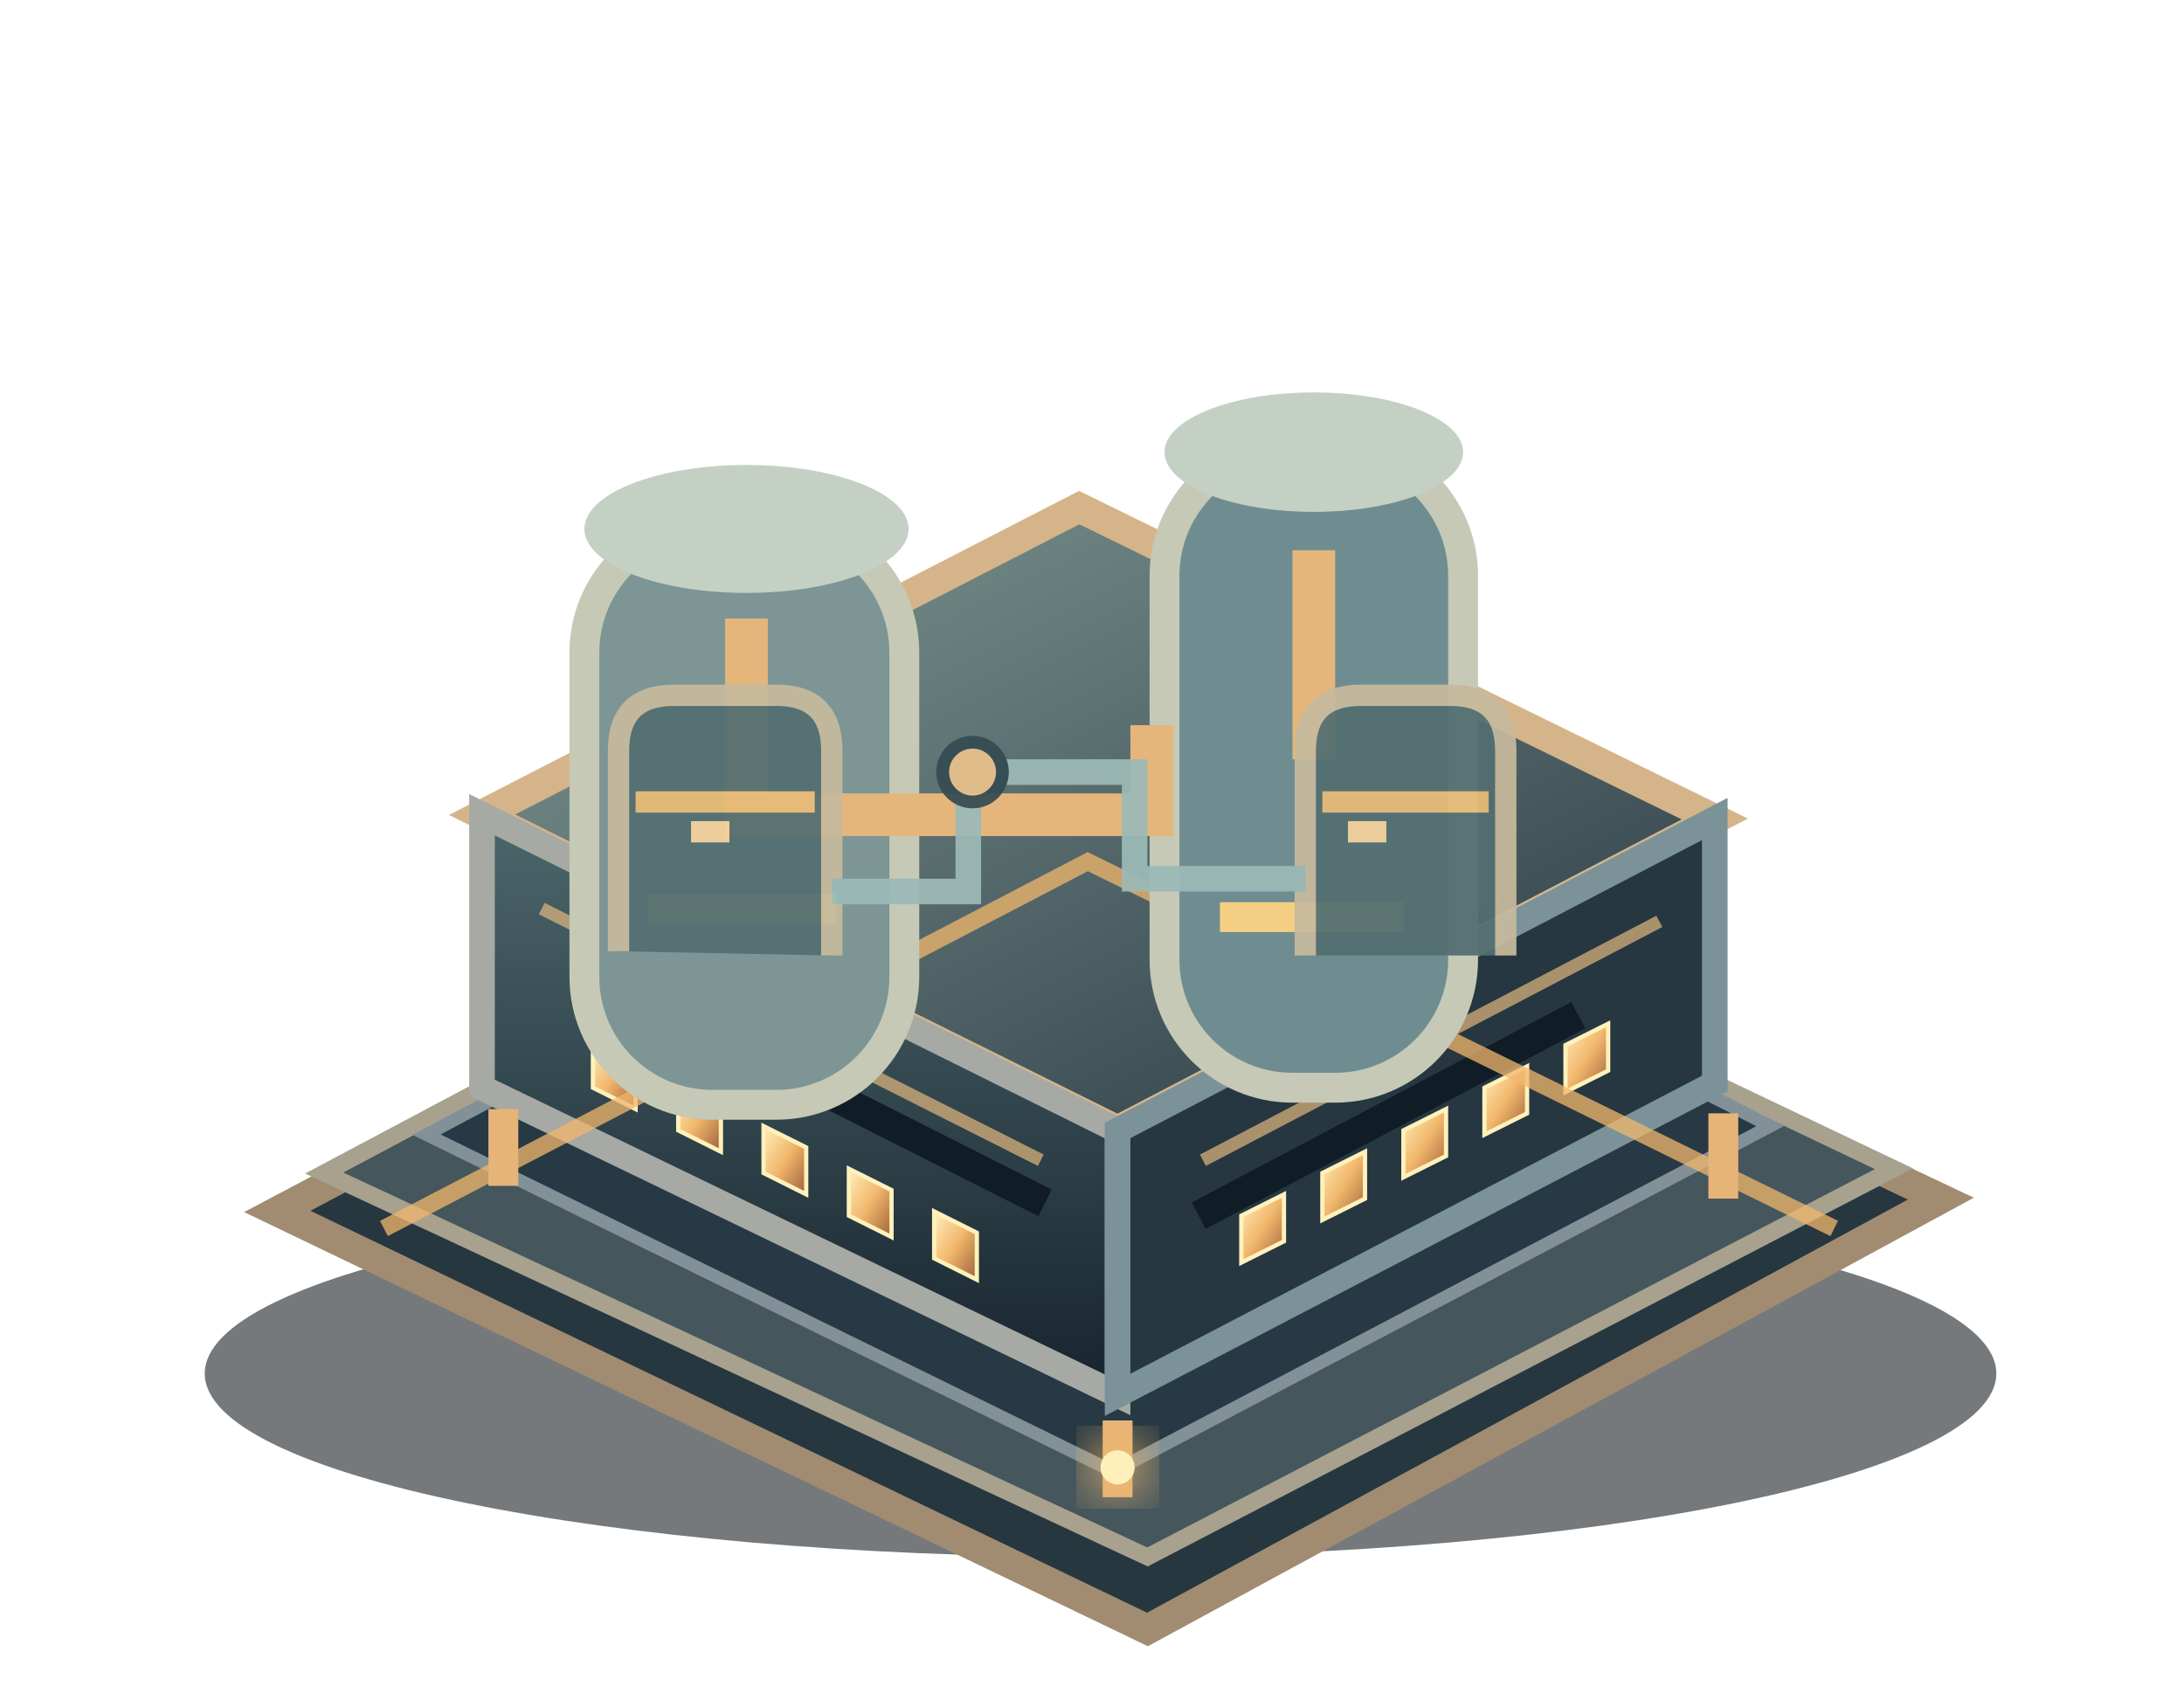
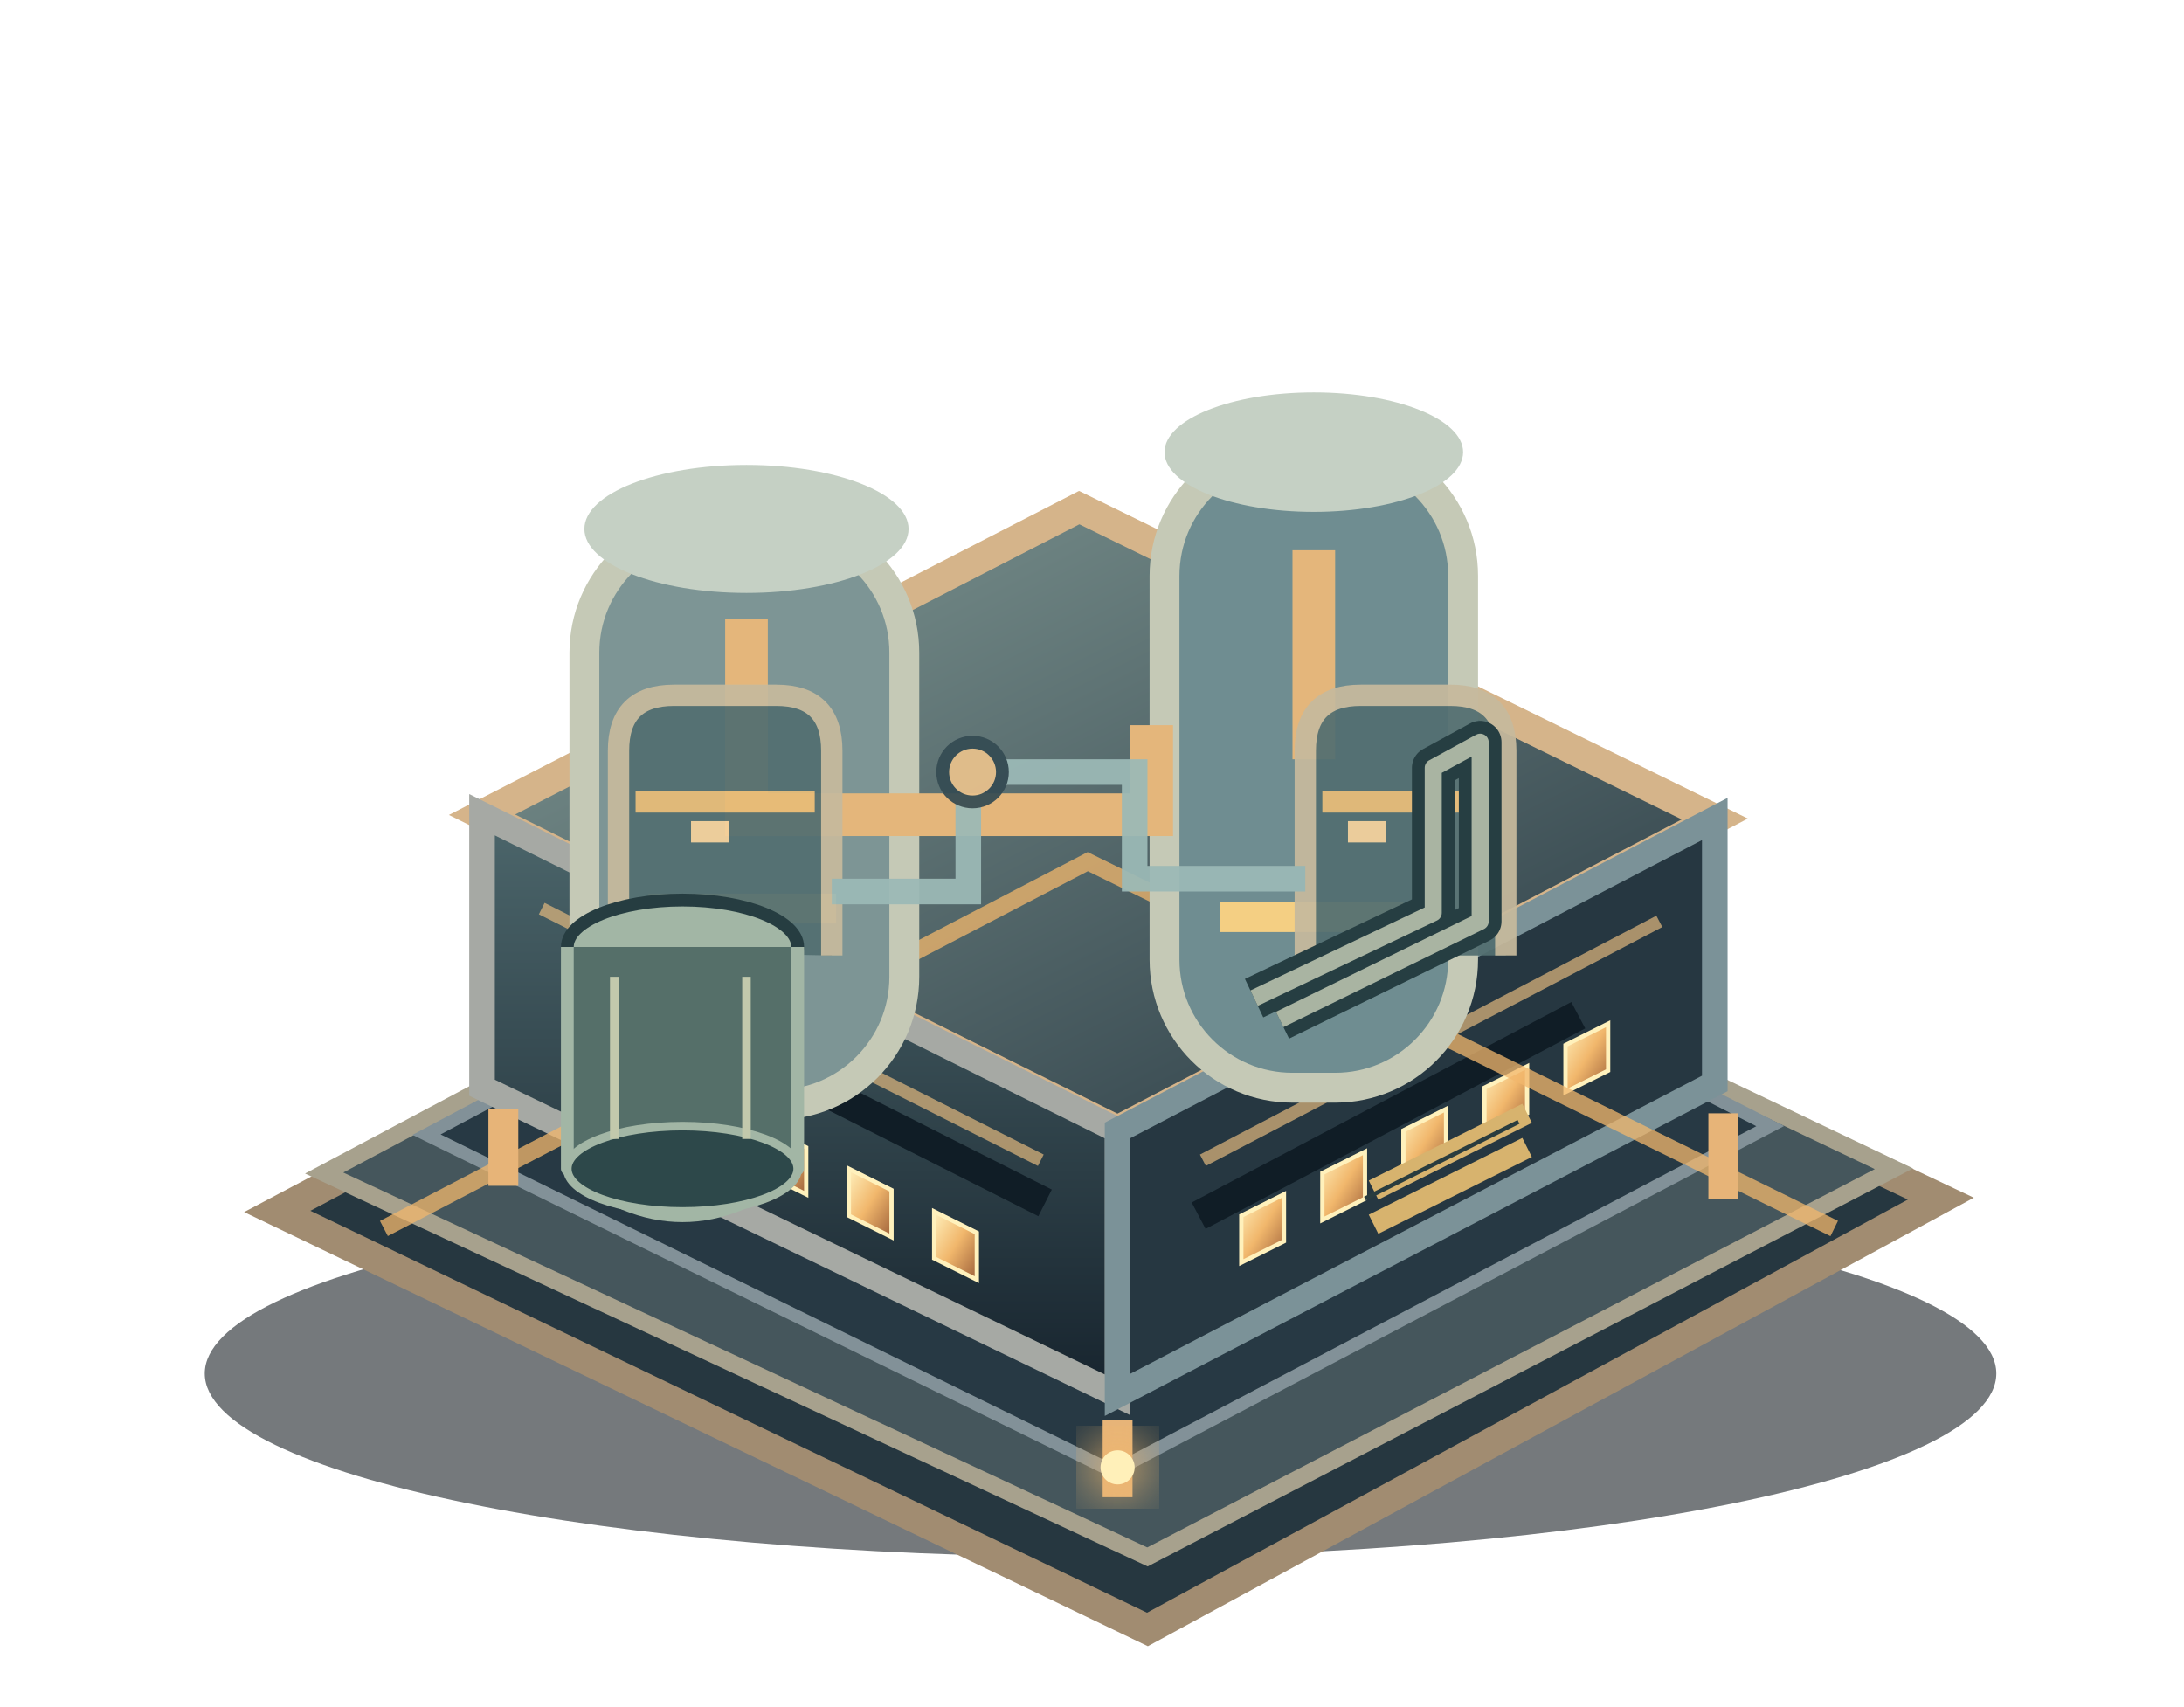
<svg xmlns="http://www.w3.org/2000/svg" width="512" height="400" viewBox="0 0 512 400">
  <defs>
    <linearGradient id="steel" x1="0" y1="0" x2="1" y2="1">
      <stop stop-color="#839b96" />
      <stop offset="1" stop-color="#273741" />
    </linearGradient>
    <linearGradient id="face" x1="0" y1="0" x2="0" y2="1">
      <stop stop-color="#4c666b" />
      <stop offset="1" stop-color="#17242e" />
    </linearGradient>
    <linearGradient id="lit" x1="0" y1="0" x2="1" y2="1">
      <stop stop-color="#fff1bd" />
      <stop offset=".5" stop-color="#f1b76c" />
      <stop offset="1" stop-color="#9e613a" />
    </linearGradient>
    <filter id="glow">
      <feGaussianBlur stdDeviation="7" />
    </filter>
  </defs>
  <ellipse cx="258" cy="322" rx="210" ry="43" fill="#030b10" opacity=".55" />
  <path d="M65 284L252 185L455 281L269 382Z" fill="#263740" stroke="#a18c71" stroke-width="7" />
  <path d="M76 275L251 182L444 274L269 365Z" fill="#45565c" stroke="#a7a18d" stroke-width="4" />
  <path d="M100 266L256 183L415 264L261 345Z" fill="#273944" stroke="#829198" stroke-width="3" />
  <path d="M113 191L253 119L402 192L262 265Z" fill="url(#steel)" stroke="#d5b48a" stroke-width="7" />
  <path d="M113 191L262 265V327L113 255Z" fill="url(#face)" stroke="#a6a9a4" stroke-width="6" />
  <path d="M262 265L402 192V254L262 327Z" fill="#263741" stroke="#7b9298" stroke-width="6" />
  <path d="M127 213L244 272M282 272L389 216" stroke="#e1b87e" stroke-width="3" opacity=".7" />
  <path d="M146 232L245 282M281 285L370 238" stroke="#101d26" stroke-width="7" />
  <g fill="url(#lit)" stroke="#fff1bc" stroke-width="1">
    <path d="M139 244l10 5v11l-10 -5z" />
    <path d="M159 254l10 5v11l-10 -5z" />
    <path d="M179 264l10 5v11l-10 -5z" />
    <path d="M199 274l10 5v11l-10 -5z" />
    <path d="M219 284l10 5v11l-10 -5z" />
    <path d="M291 285l10 -5v11l-10 5z" />
    <path d="M310 275l10 -5v11l-10 5z" />
    <path d="M329 265l10 -5v11l-10 5z" />
    <path d="M348 255l10 -5v11l-10 5z" />
    <path d="M367 245l10 -5v11l-10 5z" />
  </g>
  <path d="M90 288L255 202L430 288" stroke="#f1b76c" stroke-width="4" fill="none" opacity=".75" />
  <g>
    <rect x="137" y="123" width="75" height="136" rx="30" fill="#7d9595" stroke="#c5c9b6" stroke-width="7" />
    <ellipse cx="175" cy="124" rx="38" ry="15" fill="#c5d0c4" />
    <rect x="273" y="105" width="70" height="150" rx="30" fill="#6f8d91" stroke="#c5c9b6" stroke-width="7" />
    <ellipse cx="308" cy="106" rx="35" ry="14" fill="#c5d0c4" />
    <path d="M175 145V191H270V170M308 129V178" stroke="#e4b67b" stroke-width="10" fill="none" />
    <path d="M152 213H196M286 215H329" stroke="#f4cf83" stroke-width="7" />
  </g>
  <path d="M262 333V351M118 260V278M404 261V281" stroke="#e7b478" stroke-width="7" />
  <circle cx="262" cy="344" r="8" fill="#f1b76c" filter="url(#glow)" />
  <circle cx="262" cy="344" r="4" fill="#fff0b9" />
  <g opacity=".93">
    <path d="M145 223v-47q0-13 13-13h24q13 0 13 13v48M306 224v-48q0-13 13-13h21q13 0 13 13v48" fill="#526e70" stroke="#c6b99c" stroke-width="5" />
    <path d="M149 188h42m119 0h39" stroke="#e7bb77" stroke-width="5" />
    <path d="M195 209h32v-28h39v25h40" fill="none" stroke="#9bb9b6" stroke-width="6" />
    <path d="M162 195l9 0m145 0 9 0" stroke="#f4d19b" stroke-width="5" />
    <circle cx="228" cy="181" r="7" fill="#e8c18b" stroke="#354b52" stroke-width="3" />
  </g>
+   <g stroke-linejoin="round">
+     <ellipse cx="160" cy="222" rx="27" ry="11" fill="#a2b6a5" stroke="#263d41" stroke-width="3" />
+     <path d="M133 222v52q27 22 54 0v-52" fill="#556f69" stroke="#a2b6a5" stroke-width="3" />
+     <ellipse cx="160" cy="274" rx="27" ry="10" fill="#2d484a" stroke="#a2b6a5" stroke-width="2" />
+     <path d="M144 229v38m31-38v38" stroke="#c2c9ac" stroke-width="2" />
+     <path d="M294 234l42-20v-34l11-6v42l-47 23" fill="none" stroke="#263e42" stroke-width="10" />
+     <path d="M294 234l42-20v-34l11-6v42l-47 23" fill="none" stroke="#a9b4a2" stroke-width="4" />
+     <path d="M322 279l36-18m-36 26 36-18" stroke="#d7b36e" stroke-width="5" />
+     <path d="M320 281l36-18" stroke="#293c3f" stroke-width="1" />
+   </g>
</svg>
